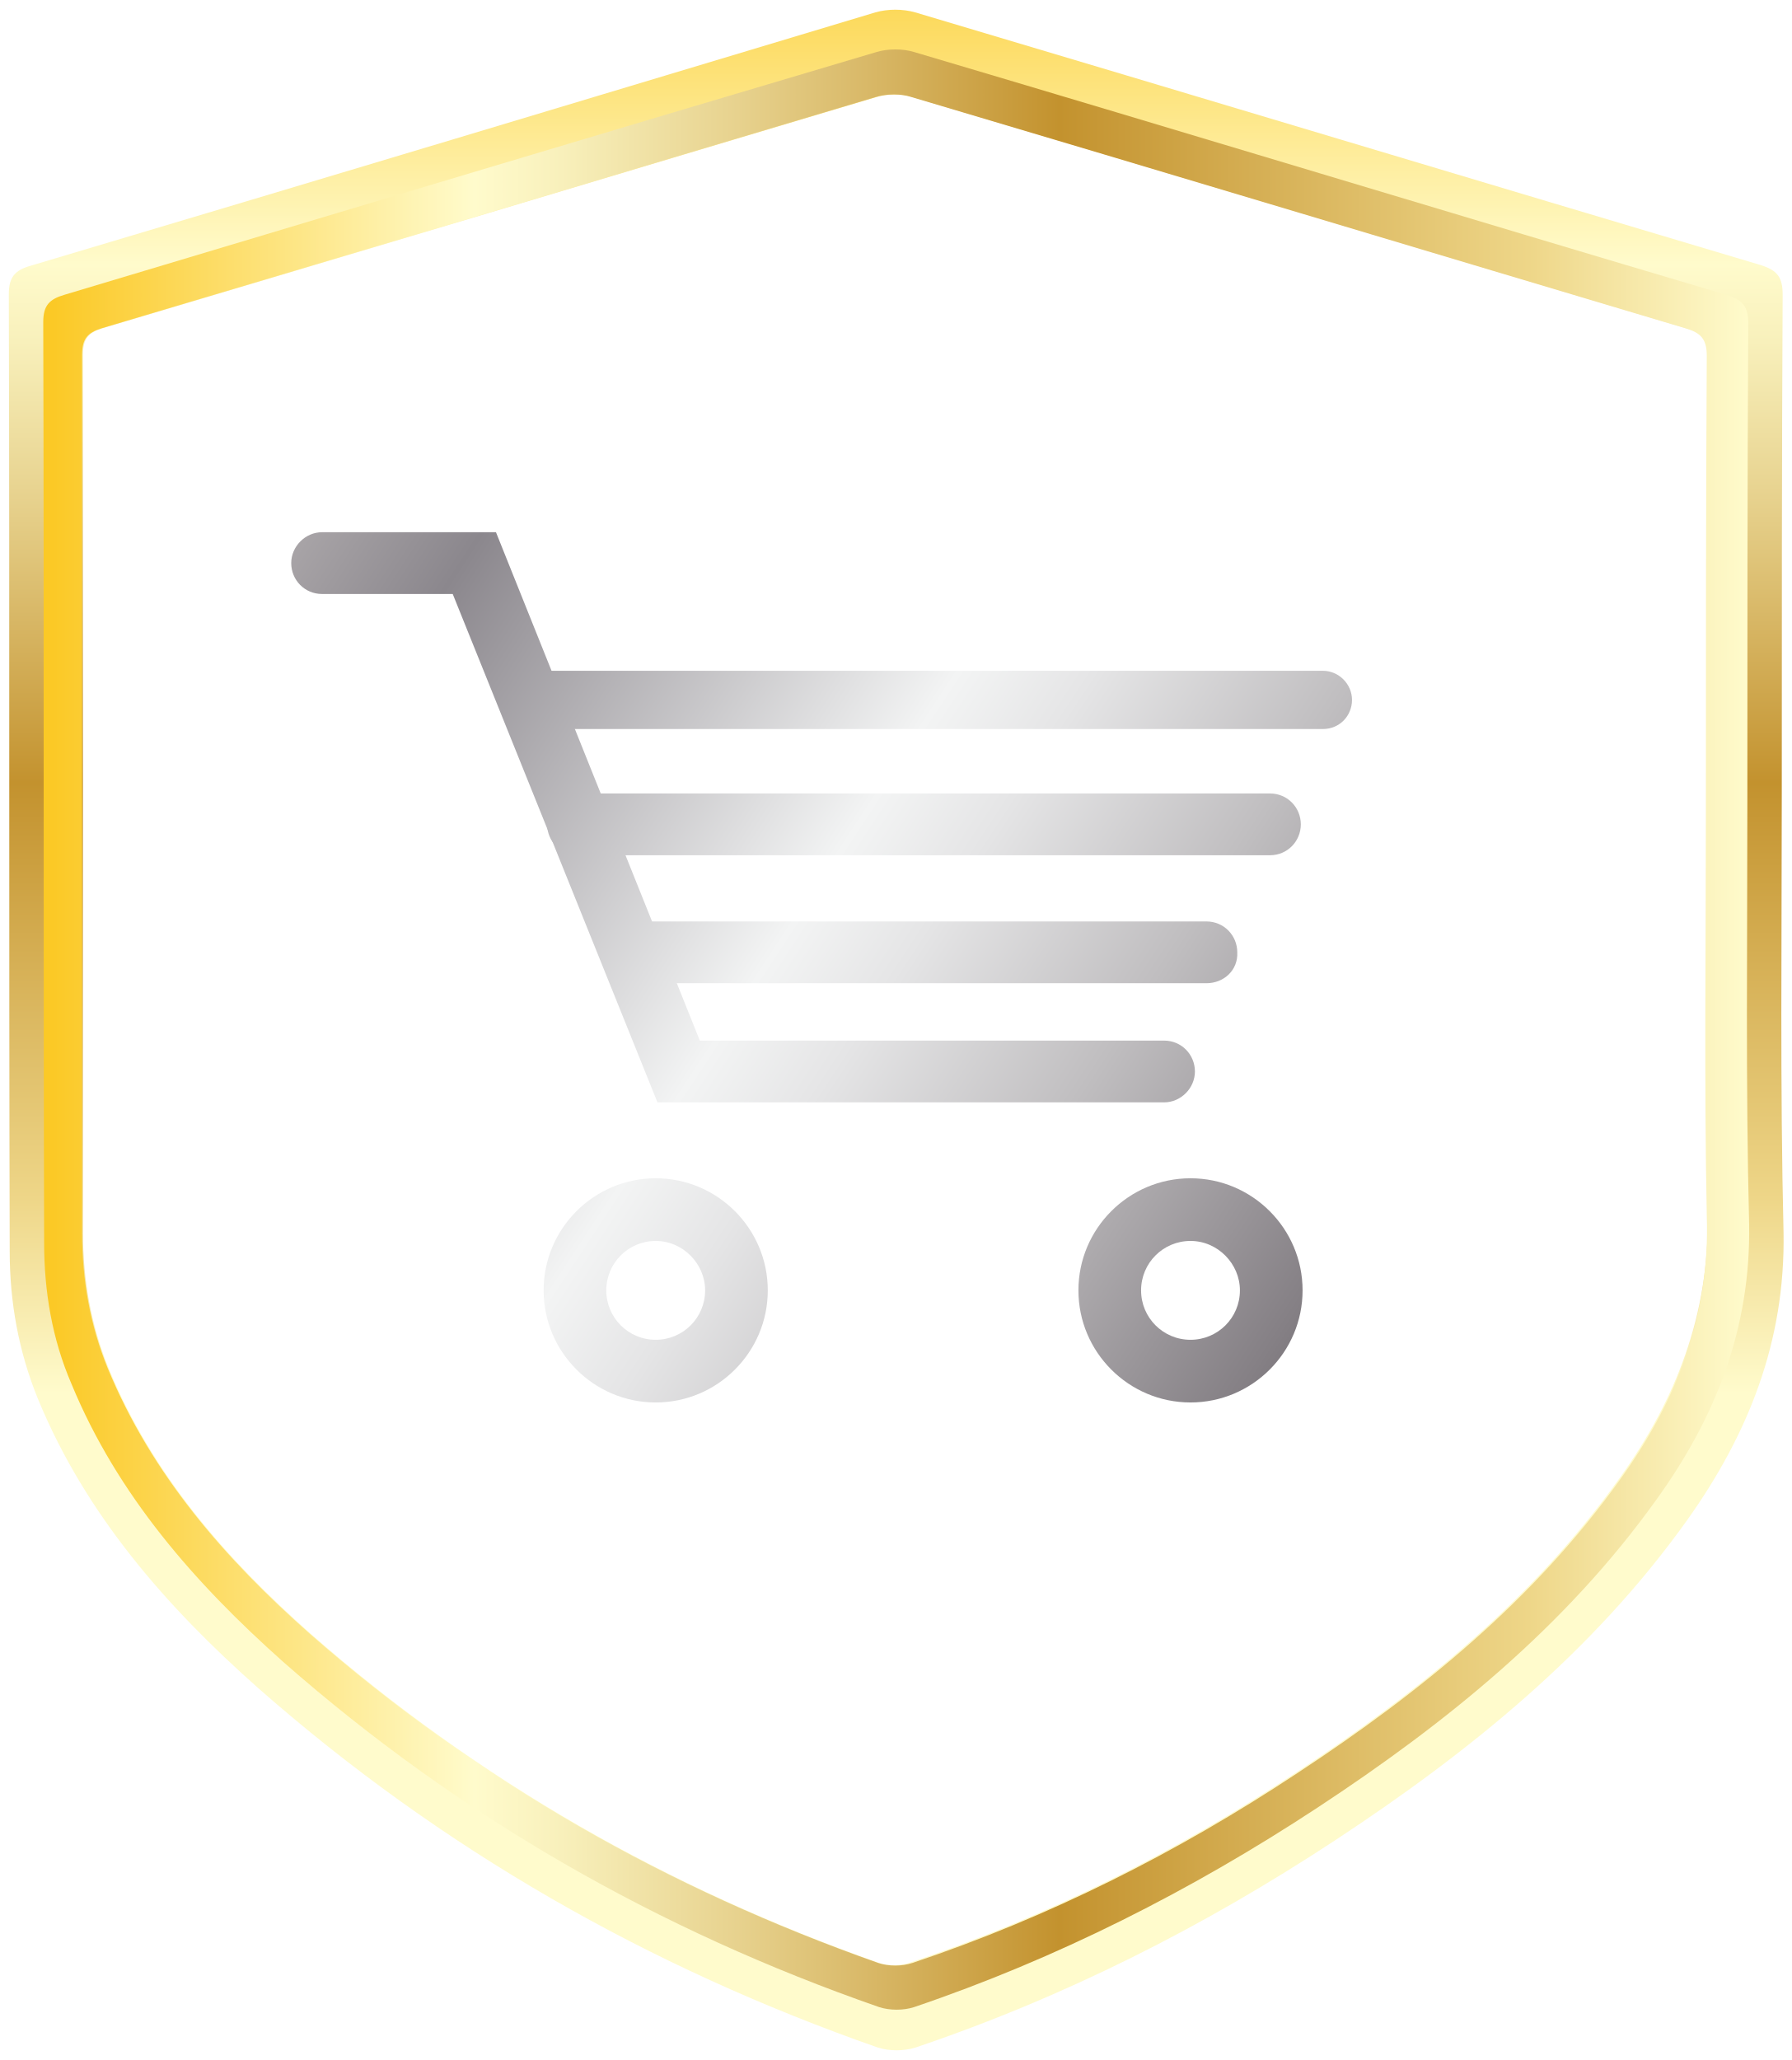
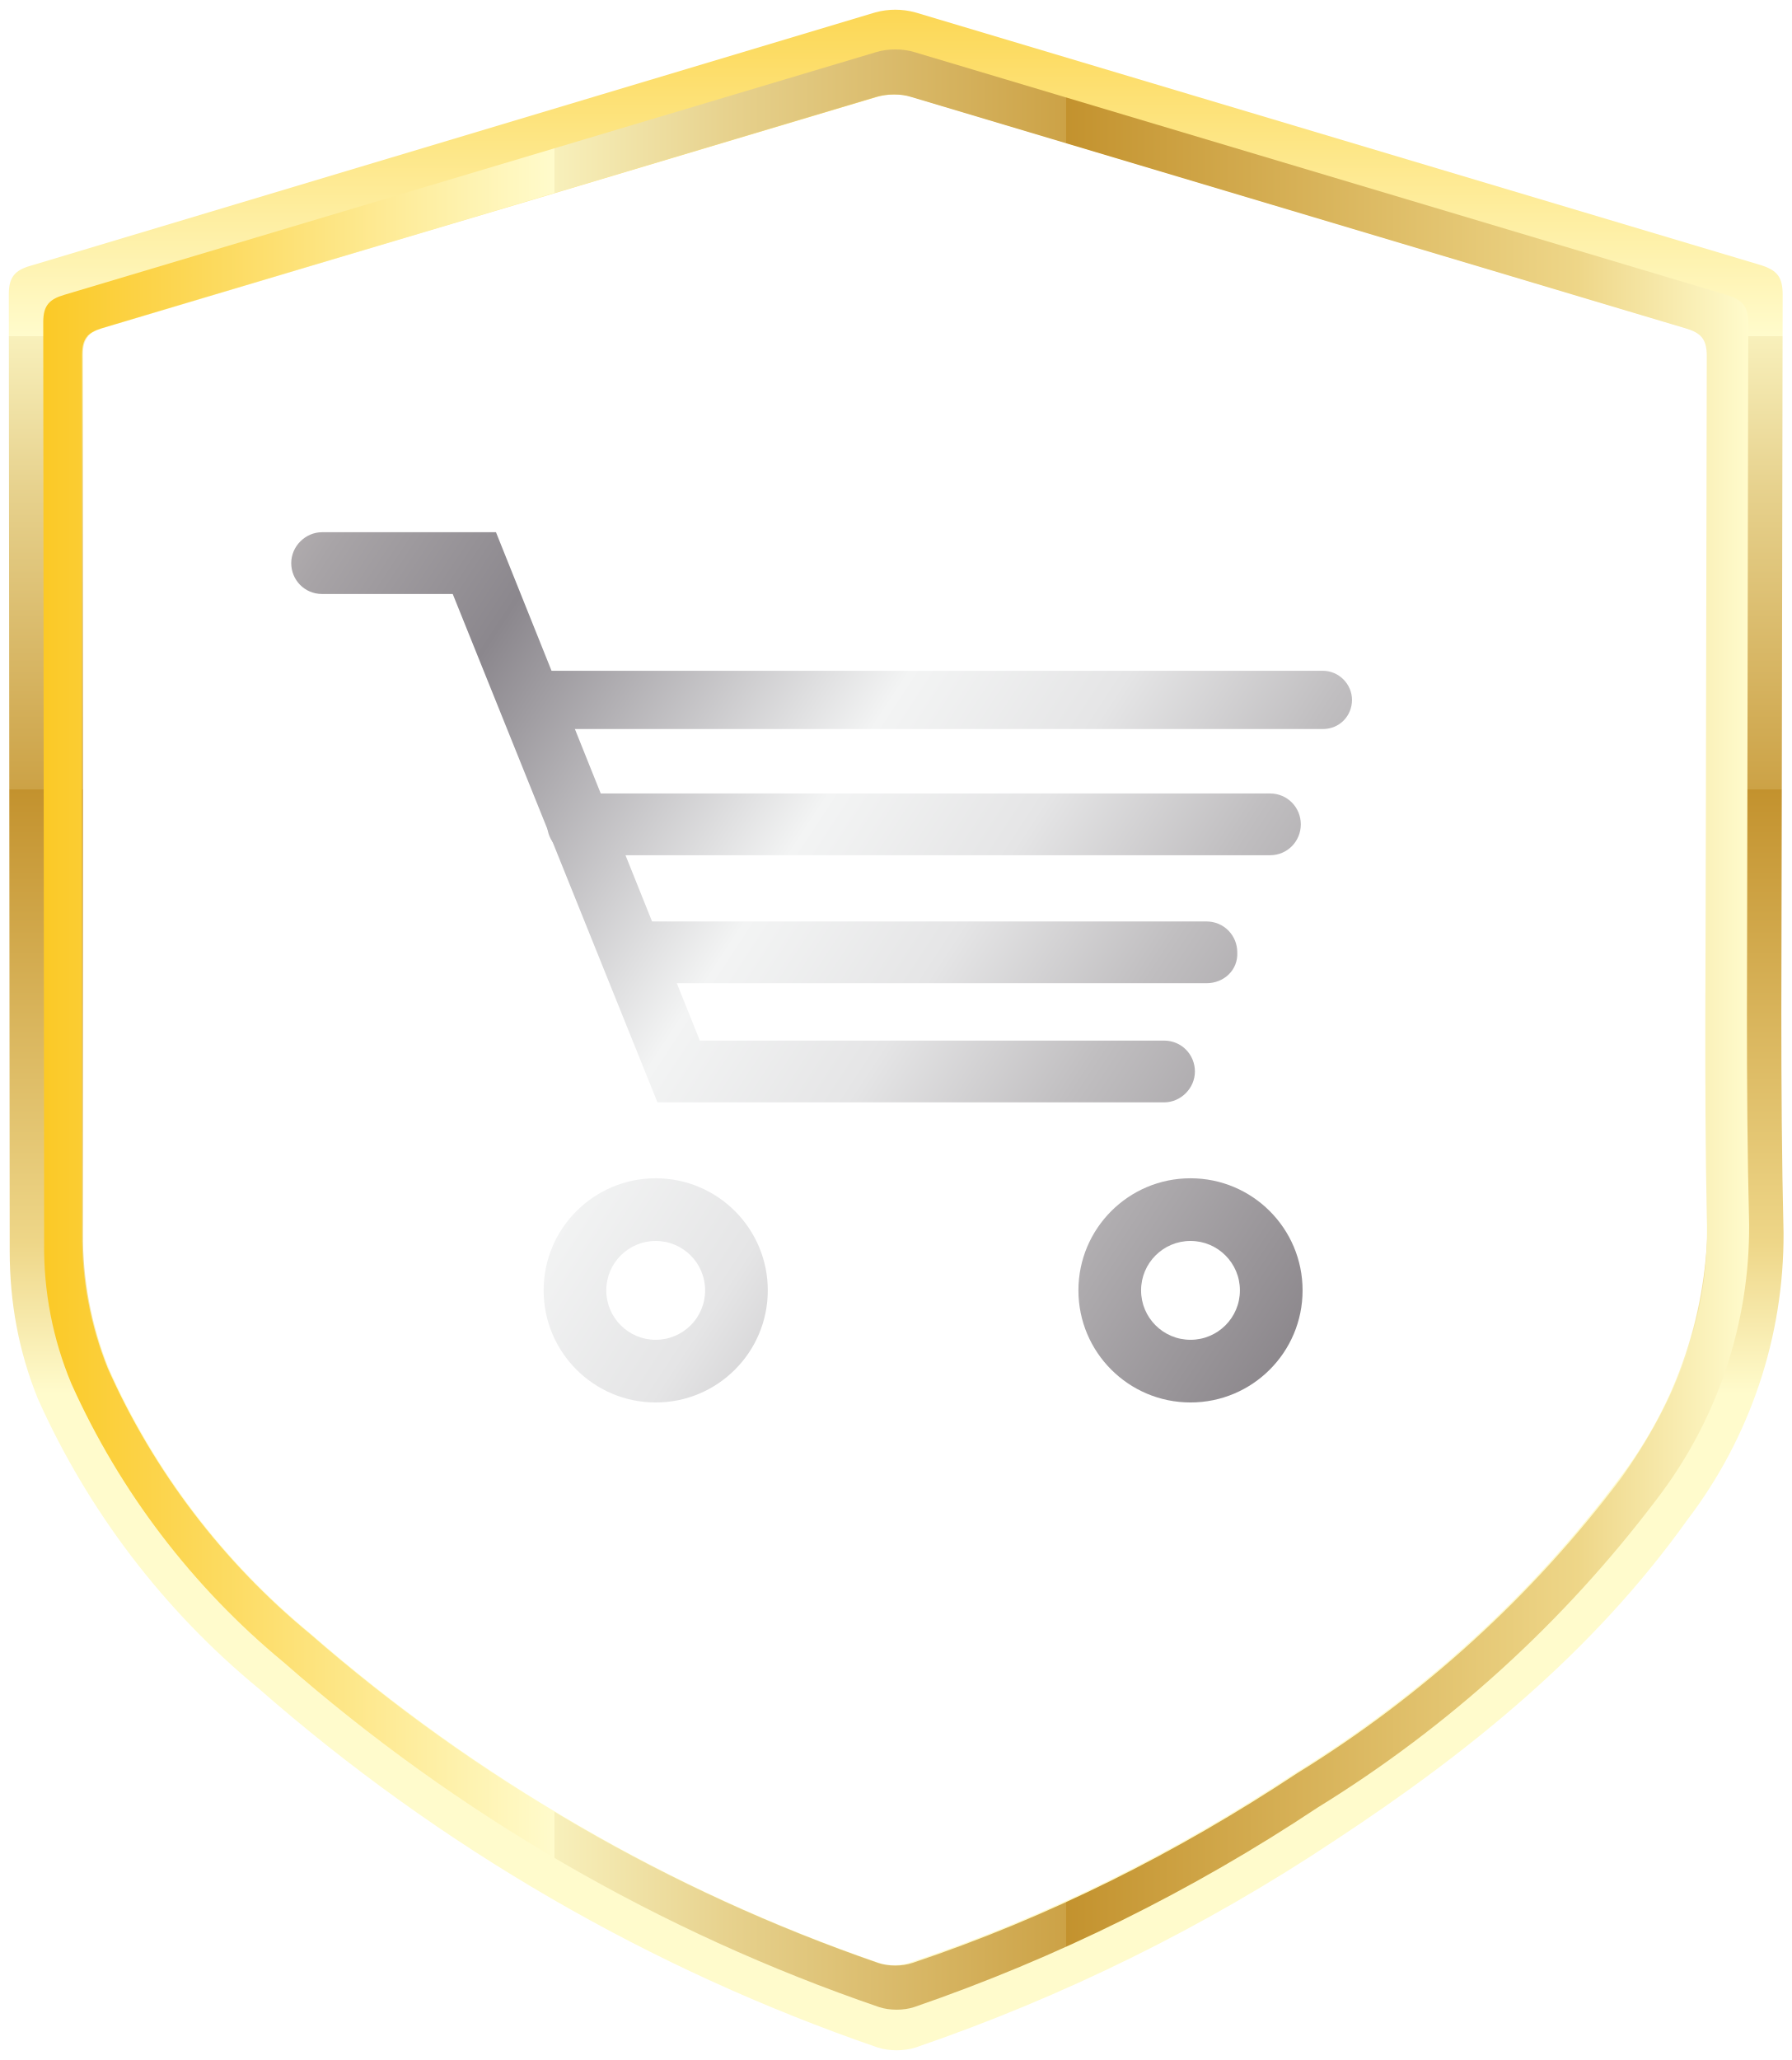
- <svg xmlns="http://www.w3.org/2000/svg" version="1.1" id="Layer_1" x="0px" y="0px" viewBox="0 0 203 233.4" enable-background="new 0 0 203 233.4" xml:space="preserve">
-   <g>
-     <g>
-       <g>
-         <linearGradient id="SVGID_1_" gradientUnits="userSpaceOnUse" x1="-2.901" y1="47.75" x2="171.222" y2="162.073">
-           <stop offset="0" style="stop-color:#E5E2DF" />
-           <stop offset="0" style="stop-color:#DED9D6" />
-           <stop offset="6.299578e-002" style="stop-color:#CFCAC9" />
-           <stop offset="0.183" style="stop-color:#A8A4A7" />
-           <stop offset="0.264" style="stop-color:#8B878D" />
-           <stop offset="0.522" style="stop-color:#F3F4F4" />
-           <stop offset="0.584" style="stop-color:#E5E5E6" />
-           <stop offset="0.703" style="stop-color:#C0BEC0" />
-           <stop offset="0.865" style="stop-color:#858085" />
-           <stop offset="0.876" style="stop-color:#807B80" />
-           <stop offset="1" style="stop-color:#D1D3D4" />
-           <stop offset="1" style="stop-color:#A7A9AC" />
-         </linearGradient>
-         <path fill="url(#SVGID_1_)" d="M131.9,124.9H74.5L51.3,67.3H36.5c-2,0-3.5-1.6-3.5-3.5s1.6-3.5,3.5-3.5h19.7l23.1,57.6h52.6     c2,0,3.5,1.6,3.5,3.5S133.8,124.9,131.9,124.9z" />
-       </g>
-       <g>
-         <linearGradient id="SVGID_2_" gradientUnits="userSpaceOnUse" x1="15.281" y1="20.057" x2="189.405" y2="134.38">
-           <stop offset="0" style="stop-color:#E5E2DF" />
-           <stop offset="0" style="stop-color:#DED9D6" />
-           <stop offset="6.299578e-002" style="stop-color:#CFCAC9" />
-           <stop offset="0.183" style="stop-color:#A8A4A7" />
-           <stop offset="0.264" style="stop-color:#8B878D" />
-           <stop offset="0.522" style="stop-color:#F3F4F4" />
-           <stop offset="0.584" style="stop-color:#E5E5E6" />
-           <stop offset="0.703" style="stop-color:#C0BEC0" />
-           <stop offset="0.865" style="stop-color:#858085" />
-           <stop offset="0.876" style="stop-color:#807B80" />
-           <stop offset="1" style="stop-color:#D1D3D4" />
-           <stop offset="1" style="stop-color:#A7A9AC" />
-         </linearGradient>
-         <path fill="url(#SVGID_2_)" d="M149.9,82.6h-89c-1.8,0-3.3-1.5-3.3-3.3s1.5-3.3,3.3-3.3h89c1.8,0,3.3,1.5,3.3,3.3     S151.8,82.6,149.9,82.6z" />
-       </g>
-       <g>
-         <linearGradient id="SVGID_3_" gradientUnits="userSpaceOnUse" x1="8.602" y1="30.23" x2="182.725" y2="144.553">
-           <stop offset="0" style="stop-color:#E5E2DF" />
-           <stop offset="0" style="stop-color:#DED9D6" />
-           <stop offset="6.299578e-002" style="stop-color:#CFCAC9" />
-           <stop offset="0.183" style="stop-color:#A8A4A7" />
-           <stop offset="0.264" style="stop-color:#8B878D" />
-           <stop offset="0.522" style="stop-color:#F3F4F4" />
-           <stop offset="0.584" style="stop-color:#E5E5E6" />
-           <stop offset="0.703" style="stop-color:#C0BEC0" />
-           <stop offset="0.865" style="stop-color:#858085" />
-           <stop offset="0.876" style="stop-color:#807B80" />
-           <stop offset="1" style="stop-color:#D1D3D4" />
-           <stop offset="1" style="stop-color:#A7A9AC" />
-         </linearGradient>
-         <path fill="url(#SVGID_3_)" d="M143.9,96.9H65.5c-2,0-3.5-1.6-3.5-3.5s1.6-3.5,3.5-3.5h78.4c2,0,3.5,1.6,3.5,3.5     S145.9,96.9,143.9,96.9z" />
-       </g>
-       <g>
-         <linearGradient id="SVGID_4_" gradientUnits="userSpaceOnUse" x1="1.85" y1="40.513" x2="175.974" y2="154.837">
-           <stop offset="0" style="stop-color:#E5E2DF" />
-           <stop offset="0" style="stop-color:#DED9D6" />
-           <stop offset="6.299578e-002" style="stop-color:#CFCAC9" />
-           <stop offset="0.183" style="stop-color:#A8A4A7" />
-           <stop offset="0.264" style="stop-color:#8B878D" />
-           <stop offset="0.522" style="stop-color:#F3F4F4" />
-           <stop offset="0.584" style="stop-color:#E5E5E6" />
-           <stop offset="0.703" style="stop-color:#C0BEC0" />
-           <stop offset="0.865" style="stop-color:#858085" />
-           <stop offset="0.876" style="stop-color:#807B80" />
-           <stop offset="1" style="stop-color:#D1D3D4" />
-           <stop offset="1" style="stop-color:#A7A9AC" />
-         </linearGradient>
-         <path fill="url(#SVGID_4_)" d="M136.7,111.4H72.2c-2,0-3.5-1.6-3.5-3.5c0-2,1.6-3.5,3.5-3.5h64.5c2,0,3.5,1.6,3.5,3.5     C140.3,109.9,138.7,111.4,136.7,111.4z" />
-       </g>
-       <g>
-         <linearGradient id="SVGID_5_" gradientUnits="userSpaceOnUse" x1="-24.824" y1="81.14" x2="149.3" y2="195.463">
-           <stop offset="0" style="stop-color:#E5E2DF" />
-           <stop offset="0" style="stop-color:#DED9D6" />
-           <stop offset="6.299578e-002" style="stop-color:#CFCAC9" />
-           <stop offset="0.183" style="stop-color:#A8A4A7" />
-           <stop offset="0.264" style="stop-color:#8B878D" />
-           <stop offset="0.522" style="stop-color:#F3F4F4" />
-           <stop offset="0.584" style="stop-color:#E5E5E6" />
-           <stop offset="0.703" style="stop-color:#C0BEC0" />
-           <stop offset="0.865" style="stop-color:#858085" />
-           <stop offset="0.876" style="stop-color:#807B80" />
-           <stop offset="1" style="stop-color:#D1D3D4" />
-           <stop offset="1" style="stop-color:#A7A9AC" />
-         </linearGradient>
-         <path fill="url(#SVGID_5_)" d="M74.3,158.9c-7,0-12.7-5.7-12.7-12.7c0-7,5.7-12.7,12.7-12.7S87,139.2,87,146.2     C87,153.2,81.3,158.9,74.3,158.9z M74.3,140.6c-3.1,0-5.6,2.5-5.6,5.6c0,3.1,2.5,5.6,5.6,5.6c3.1,0,5.6-2.5,5.6-5.6     C79.9,143.2,77.4,140.6,74.3,140.6z" />
-       </g>
-       <g>
-         <linearGradient id="SVGID_6_" gradientUnits="userSpaceOnUse" x1="-6.578" y1="53.35" x2="167.546" y2="167.673">
-           <stop offset="0" style="stop-color:#E5E2DF" />
-           <stop offset="0" style="stop-color:#DED9D6" />
-           <stop offset="6.299578e-002" style="stop-color:#CFCAC9" />
-           <stop offset="0.183" style="stop-color:#A8A4A7" />
-           <stop offset="0.264" style="stop-color:#8B878D" />
-           <stop offset="0.522" style="stop-color:#F3F4F4" />
-           <stop offset="0.584" style="stop-color:#E5E5E6" />
-           <stop offset="0.703" style="stop-color:#C0BEC0" />
-           <stop offset="0.865" style="stop-color:#858085" />
-           <stop offset="0.876" style="stop-color:#807B80" />
-           <stop offset="1" style="stop-color:#D1D3D4" />
-           <stop offset="1" style="stop-color:#A7A9AC" />
-         </linearGradient>
-         <path fill="url(#SVGID_6_)" d="M134.9,158.9c-7,0-12.7-5.7-12.7-12.7c0-7,5.7-12.7,12.7-12.7c7,0,12.7,5.7,12.7,12.7     C147.6,153.2,141.9,158.9,134.9,158.9z M134.9,140.6c-3.1,0-5.6,2.5-5.6,5.6c0,3.1,2.5,5.6,5.6,5.6c3.1,0,5.6-2.5,5.6-5.6     C140.5,143.2,138,140.6,134.9,140.6z" />
-       </g>
-     </g>
-     <linearGradient id="SVGID_7_" gradientUnits="userSpaceOnUse" x1="101.483" y1="-13.321" x2="101.483" y2="157.856">
-       <stop offset="5.618000e-003" style="stop-color:#FBC926" />
-       <stop offset="0.253" style="stop-color:#FFFBCC" />
-       <stop offset="0.304" style="stop-color:#F8F0BB" />
-       <stop offset="0.407" style="stop-color:#E7D28E" />
-       <stop offset="0.55" style="stop-color:#CCA246" />
-       <stop offset="0.596" style="stop-color:#C3922E" />
-       <stop offset="0.871" style="stop-color:#EED688" />
-       <stop offset="1" style="stop-color:#FFFBCC" />
-     </linearGradient>
-     <path fill="url(#SVGID_7_)" d="M201.9,89.9c0-18.8,0-37.7,0.1-56.5c0-2-0.6-2.8-2.6-3.4c-31.9-9.5-63.8-19.1-95.7-28.6   c-1.4-0.4-3.1-0.4-4.5,0C67.3,11,35.4,20.6,3.5,30.1C1.7,30.6,1,31.4,1,33.3c0.1,36.2,0,72.3,0.1,108.5c0,5.7,1,11.3,3.2,16.7   c5.4,13.1,14.5,23.5,25,32.8c20.7,18.2,44.2,31.6,70.2,40.7c1.3,0.4,2.9,0.4,4.2,0c16.9-5.7,32.7-13.7,47.6-23.5   c15.2-10,29.2-21.3,39.9-36.3c6.9-9.7,11.1-20.2,10.9-32.5C201.7,123.1,201.9,106.5,201.9,89.9z M99.6,222.4   c-23.8-8.4-45.4-20.6-64.4-37.3c-9.6-8.5-17.9-18-22.9-30.1c-2-4.9-2.9-10-2.9-15.3c0-33.2,0-66.3,0-99.5c0-1.8,0.6-2.5,2.2-3   c29.3-8.7,58.5-17.5,87.7-26.2c1.3-0.4,2.9-0.4,4.1,0c29.3,8.7,58.5,17.5,87.7,26.2c1.7,0.5,2.4,1.2,2.4,3.1   c-0.1,17.3-0.1,34.5-0.1,51.8c0,15.2-0.2,30.4,0.1,45.6c0.2,11.2-3.6,20.9-10,29.8c-9.8,13.7-22.6,24.1-36.6,33.3   c-13.6,9-28.1,16.3-43.6,21.5C102.3,222.7,100.7,222.8,99.6,222.4z" />
-     <linearGradient id="SVGID_8_" gradientUnits="userSpaceOnUse" x1="4.893" y1="116.722" x2="198.073" y2="116.722">
-       <stop offset="5.618000e-003" style="stop-color:#FBC926" />
-       <stop offset="0.253" style="stop-color:#FFFBCC" />
-       <stop offset="0.304" style="stop-color:#F8F0BB" />
-       <stop offset="0.407" style="stop-color:#E7D28E" />
-       <stop offset="0.55" style="stop-color:#CCA246" />
-       <stop offset="0.596" style="stop-color:#C3922E" />
-       <stop offset="0.871" style="stop-color:#EED688" />
-       <stop offset="1" style="stop-color:#FFFBCC" />
-     </linearGradient>
-     <path fill="url(#SVGID_8_)" d="M198,91c0-18.1,0-36.2,0.1-54.3c0-2-0.6-2.7-2.5-3.3c-30.7-9.1-61.3-18.4-92-27.5   c-1.3-0.4-3-0.4-4.3,0c-30.7,9.1-61.3,18.3-92,27.5c-1.7,0.5-2.4,1.2-2.4,3.1C5,71.3,4.9,106.1,5,140.8c0,5.5,0.9,10.9,3.1,16   c5.2,12.6,14,22.6,24,31.5c19.9,17.5,42.5,30.4,67.5,39.1c1.2,0.4,2.8,0.4,4,0c16.2-5.5,31.4-13.2,45.7-22.6   c14.6-9.6,28.1-20.5,38.4-34.9c6.7-9.3,10.7-19.4,10.5-31.2C197.8,122.9,198,106.9,198,91z M183.6,167.6   c-9.8,13.7-22.6,24.1-36.6,33.3c-13.6,9-28.1,16.3-43.6,21.5c-1.2,0.4-2.7,0.4-3.9,0c-23.8-8.4-45.4-20.6-64.4-37.3   c-9.6-8.5-17.9-18-22.9-30.1c-2-4.9-2.9-10-2.9-15.3c0-33.2,0-66.3,0-99.5c0-1.8,0.6-2.5,2.2-3c29.3-8.7,58.5-17.5,87.7-26.2   c1.3-0.4,2.9-0.4,4.1,0c29.3,8.7,58.5,17.5,87.7,26.2c1.7,0.5,2.4,1.2,2.4,3.1c-0.1,17.3-0.1,34.5-0.1,51.8   c0,15.2-0.2,30.4,0.1,45.6C193.8,149,190,158.7,183.6,167.6z" />
-   </g>
+ <svg xmlns="http://www.w3.org/2000/svg" viewBox="0 0 203 233.4">
+   <linearGradient id="a" gradientUnits="userSpaceOnUse" x1="-2.9" y1="47.7" x2="171.2" y2="162.1">
+     <stop offset="0" stop-color="#e5e2df" />
+     <stop offset="0" stop-color="#ded9d6" />
+     <stop offset=".1" stop-color="#cfcac9" />
+     <stop offset=".2" stop-color="#a8a4a7" />
+     <stop offset=".3" stop-color="#8b878d" />
+     <stop offset=".5" stop-color="#f3f4f4" />
+     <stop offset=".6" stop-color="#e5e5e6" />
+     <stop offset=".7" stop-color="#c0bec0" />
+     <stop offset=".9" stop-color="#858085" />
+     <stop offset=".9" stop-color="#807b80" />
+     <stop offset="1" stop-color="#d1d3d4" />
+     <stop offset="1" stop-color="#a7a9ac" />
+   </linearGradient>
+   <path fill="url(#a)" d="M131.9 124.9H74.5L51.3 67.3H36.5c-2 0-3.5-1.6-3.5-3.5s1.6-3.5 3.5-3.5h19.7l23.1 57.6h52.6c2 0 3.5 1.6 3.5 3.5s-1.6 3.5-3.5 3.5z" />
+   <linearGradient id="b" gradientUnits="userSpaceOnUse" x1="15.3" y1="20.1" x2="189.4" y2="134.4">
+     <stop offset="0" stop-color="#e5e2df" />
+     <stop offset="0" stop-color="#ded9d6" />
+     <stop offset=".1" stop-color="#cfcac9" />
+     <stop offset=".2" stop-color="#a8a4a7" />
+     <stop offset=".3" stop-color="#8b878d" />
+     <stop offset=".5" stop-color="#f3f4f4" />
+     <stop offset=".6" stop-color="#e5e5e6" />
+     <stop offset=".7" stop-color="#c0bec0" />
+     <stop offset=".9" stop-color="#858085" />
+     <stop offset=".9" stop-color="#807b80" />
+     <stop offset="1" stop-color="#d1d3d4" />
+     <stop offset="1" stop-color="#a7a9ac" />
+   </linearGradient>
+   <path fill="url(#b)" d="M149.9 82.6h-89c-1.8 0-3.3-1.5-3.3-3.3s1.5-3.3 3.3-3.3h89c1.8 0 3.3 1.5 3.3 3.3s-1.4 3.3-3.3 3.3z" />
+   <linearGradient id="c" gradientUnits="userSpaceOnUse" x1="8.6" y1="30.2" x2="182.7" y2="144.6">
+     <stop offset="0" stop-color="#e5e2df" />
+     <stop offset="0" stop-color="#ded9d6" />
+     <stop offset=".1" stop-color="#cfcac9" />
+     <stop offset=".2" stop-color="#a8a4a7" />
+     <stop offset=".3" stop-color="#8b878d" />
+     <stop offset=".5" stop-color="#f3f4f4" />
+     <stop offset=".6" stop-color="#e5e5e6" />
+     <stop offset=".7" stop-color="#c0bec0" />
+     <stop offset=".9" stop-color="#858085" />
+     <stop offset=".9" stop-color="#807b80" />
+     <stop offset="1" stop-color="#d1d3d4" />
+     <stop offset="1" stop-color="#a7a9ac" />
+   </linearGradient>
+   <path fill="url(#c)" d="M143.9 96.9H65.5c-2 0-3.5-1.6-3.5-3.5s1.6-3.5 3.5-3.5h78.4c2 0 3.5 1.6 3.5 3.5s-1.5 3.5-3.5 3.5z" />
+   <linearGradient id="d" gradientUnits="userSpaceOnUse" x1="1.9" y1="40.5" x2="176" y2="154.8">
+     <stop offset="0" stop-color="#e5e2df" />
+     <stop offset="0" stop-color="#ded9d6" />
+     <stop offset=".1" stop-color="#cfcac9" />
+     <stop offset=".2" stop-color="#a8a4a7" />
+     <stop offset=".3" stop-color="#8b878d" />
+     <stop offset=".5" stop-color="#f3f4f4" />
+     <stop offset=".6" stop-color="#e5e5e6" />
+     <stop offset=".7" stop-color="#c0bec0" />
+     <stop offset=".9" stop-color="#858085" />
+     <stop offset=".9" stop-color="#807b80" />
+     <stop offset="1" stop-color="#d1d3d4" />
+     <stop offset="1" stop-color="#a7a9ac" />
+   </linearGradient>
+   <path fill="url(#d)" d="M136.7 111.4H72.2c-2 0-3.5-1.6-3.5-3.5 0-2 1.6-3.5 3.5-3.5h64.5c2 0 3.5 1.6 3.5 3.5.1 2-1.5 3.5-3.5 3.5z" />
+   <linearGradient id="e" gradientUnits="userSpaceOnUse" x1="-24.8" y1="81.1" x2="149.3" y2="195.5">
+     <stop offset="0" stop-color="#e5e2df" />
+     <stop offset="0" stop-color="#ded9d6" />
+     <stop offset=".1" stop-color="#cfcac9" />
+     <stop offset=".2" stop-color="#a8a4a7" />
+     <stop offset=".3" stop-color="#8b878d" />
+     <stop offset=".5" stop-color="#f3f4f4" />
+     <stop offset=".6" stop-color="#e5e5e6" />
+     <stop offset=".7" stop-color="#c0bec0" />
+     <stop offset=".9" stop-color="#858085" />
+     <stop offset=".9" stop-color="#807b80" />
+     <stop offset="1" stop-color="#d1d3d4" />
+     <stop offset="1" stop-color="#a7a9ac" />
+   </linearGradient>
+   <path fill="url(#e)" d="M74.3 158.9a12.7 12.7 0 1 1 0-25.4 12.7 12.7 0 0 1 0 25.4zm0-18.3a5.6 5.6 0 1 0 0 11.2 5.6 5.6 0 0 0 0-11.2z" />
+   <linearGradient id="f" gradientUnits="userSpaceOnUse" x1="-6.6" y1="53.4" x2="167.5" y2="167.7">
+     <stop offset="0" stop-color="#e5e2df" />
+     <stop offset="0" stop-color="#ded9d6" />
+     <stop offset=".1" stop-color="#cfcac9" />
+     <stop offset=".2" stop-color="#a8a4a7" />
+     <stop offset=".3" stop-color="#8b878d" />
+     <stop offset=".5" stop-color="#f3f4f4" />
+     <stop offset=".6" stop-color="#e5e5e6" />
+     <stop offset=".7" stop-color="#c0bec0" />
+     <stop offset=".9" stop-color="#858085" />
+     <stop offset=".9" stop-color="#807b80" />
+     <stop offset="1" stop-color="#d1d3d4" />
+     <stop offset="1" stop-color="#a7a9ac" />
+   </linearGradient>
+   <path fill="url(#f)" d="M134.9 158.9a12.7 12.7 0 1 1 0-25.4 12.7 12.7 0 0 1 0 25.4zm0-18.3a5.6 5.6 0 1 0 0 11.2 5.6 5.6 0 0 0 0-11.2z" />
+   <linearGradient id="g" gradientUnits="userSpaceOnUse" x1="101.5" y1="-13.3" x2="101.5" y2="157.9">
+     <stop offset="0" stop-color="#fbc926" />
+     <stop offset=".3" stop-color="#fffbcc" />
+     <stop offset=".3" stop-color="#f8f0bb" />
+     <stop offset=".4" stop-color="#e7d28e" />
+     <stop offset=".6" stop-color="#cca246" />
+     <stop offset=".6" stop-color="#c3922e" />
+     <stop offset=".9" stop-color="#eed688" />
+     <stop offset="1" stop-color="#fffbcc" />
+   </linearGradient>
+   <path fill="url(#g)" d="M201.9 89.9l.1-56.5c0-2-.6-2.8-2.6-3.4L103.7 1.4a8.6 8.6 0 0 0-4.5 0L3.5 30.1c-1.8.5-2.5 1.3-2.5 3.2l.1 108.5c0 5.7 1 11.3 3.2 16.7a90.3 90.3 0 0 0 25 32.8A210.4 210.4 0 0 0 99.5 232c1.3.4 2.9.4 4.2 0a206.8 206.8 0 0 0 47.6-23.5c15.2-10 29.2-21.3 39.9-36.3a53.2 53.2 0 0 0 10.9-32.5c-.4-16.6-.2-33.2-.2-49.8zM99.6 222.4a194.4 194.4 0 0 1-64.4-37.3A82.7 82.7 0 0 1 12.3 155a40 40 0 0 1-2.9-15.3V40.2c0-1.8.6-2.5 2.2-3L99.3 11c1.3-.4 2.9-.4 4.1 0l87.7 26.2c1.7.5 2.4 1.2 2.4 3.1l-.1 51.8c0 15.2-.2 30.4.1 45.6a48.4 48.4 0 0 1-10 29.8 133.8 133.8 0 0 1-36.6 33.3c-13.6 9-28.1 16.3-43.6 21.5-1 .4-2.6.5-3.7.1z" />
+   <linearGradient id="h" gradientUnits="userSpaceOnUse" x1="4.9" y1="116.7" x2="198.1" y2="116.7">
+     <stop offset="0" stop-color="#fbc926" />
+     <stop offset=".3" stop-color="#fffbcc" />
+     <stop offset=".3" stop-color="#f8f0bb" />
+     <stop offset=".4" stop-color="#e7d28e" />
+     <stop offset=".6" stop-color="#cca246" />
+     <stop offset=".6" stop-color="#c3922e" />
+     <stop offset=".9" stop-color="#eed688" />
+     <stop offset="1" stop-color="#fffbcc" />
+   </linearGradient>
+   <path fill="url(#h)" d="M198 91l.1-54.3c0-2-.6-2.7-2.5-3.3l-92-27.5c-1.3-.4-3-.4-4.3 0l-92 27.5c-1.7.5-2.4 1.2-2.4 3.1L5 140.8a40 40 0 0 0 3.1 16 87.4 87.4 0 0 0 24 31.5 201.3 201.3 0 0 0 67.5 39.1c1.2.4 2.8.4 4 0a200.5 200.5 0 0 0 45.7-22.6 140.5 140.5 0 0 0 38.4-34.9 50.6 50.6 0 0 0 10.5-31.2c-.4-15.8-.2-31.8-.2-47.7zm-14.4 76.6a133.8 133.8 0 0 1-36.6 33.3c-13.6 9-28.1 16.3-43.6 21.5-1.2.4-2.7.4-3.9 0a194.4 194.4 0 0 1-64.4-37.3A82.7 82.7 0 0 1 12.2 155a40 40 0 0 1-2.9-15.3V40.2c0-1.8.6-2.5 2.2-3L99.2 11c1.3-.4 2.9-.4 4.1 0L191 37.2c1.7.5 2.4 1.2 2.4 3.1l-.1 51.8c0 15.2-.2 30.4.1 45.6.4 11.3-3.4 21-9.8 29.9z" />
</svg>
